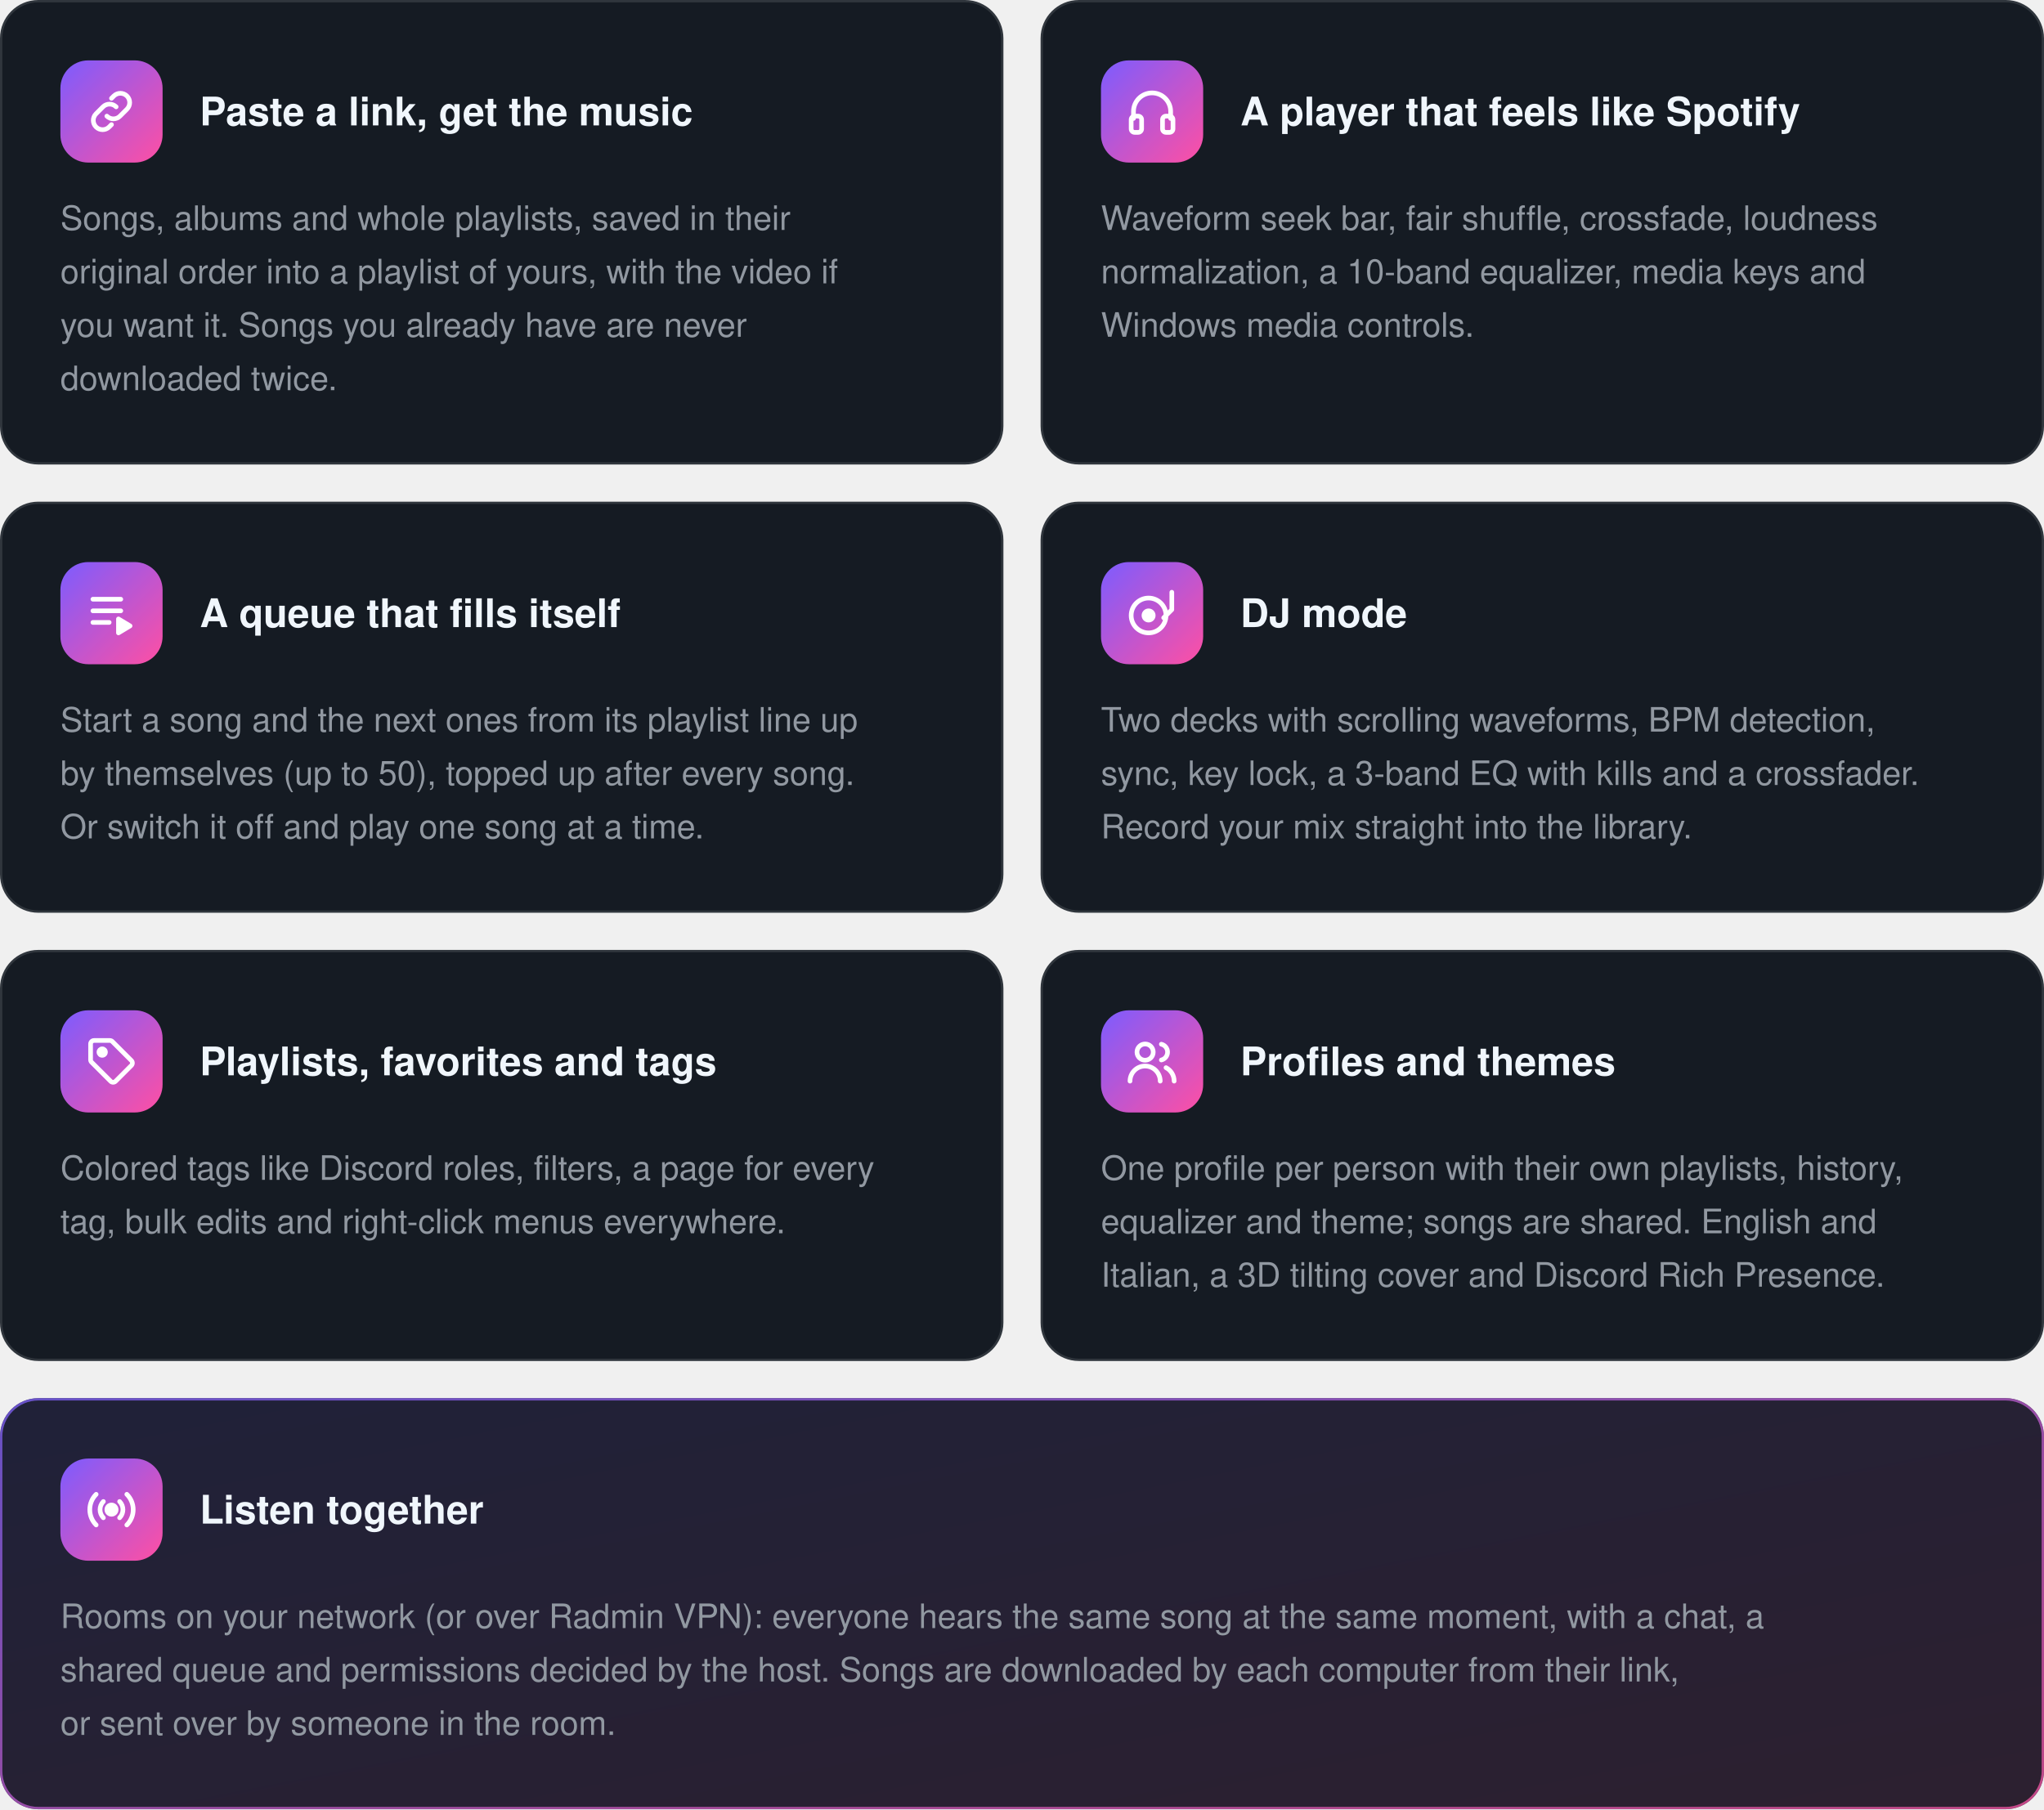
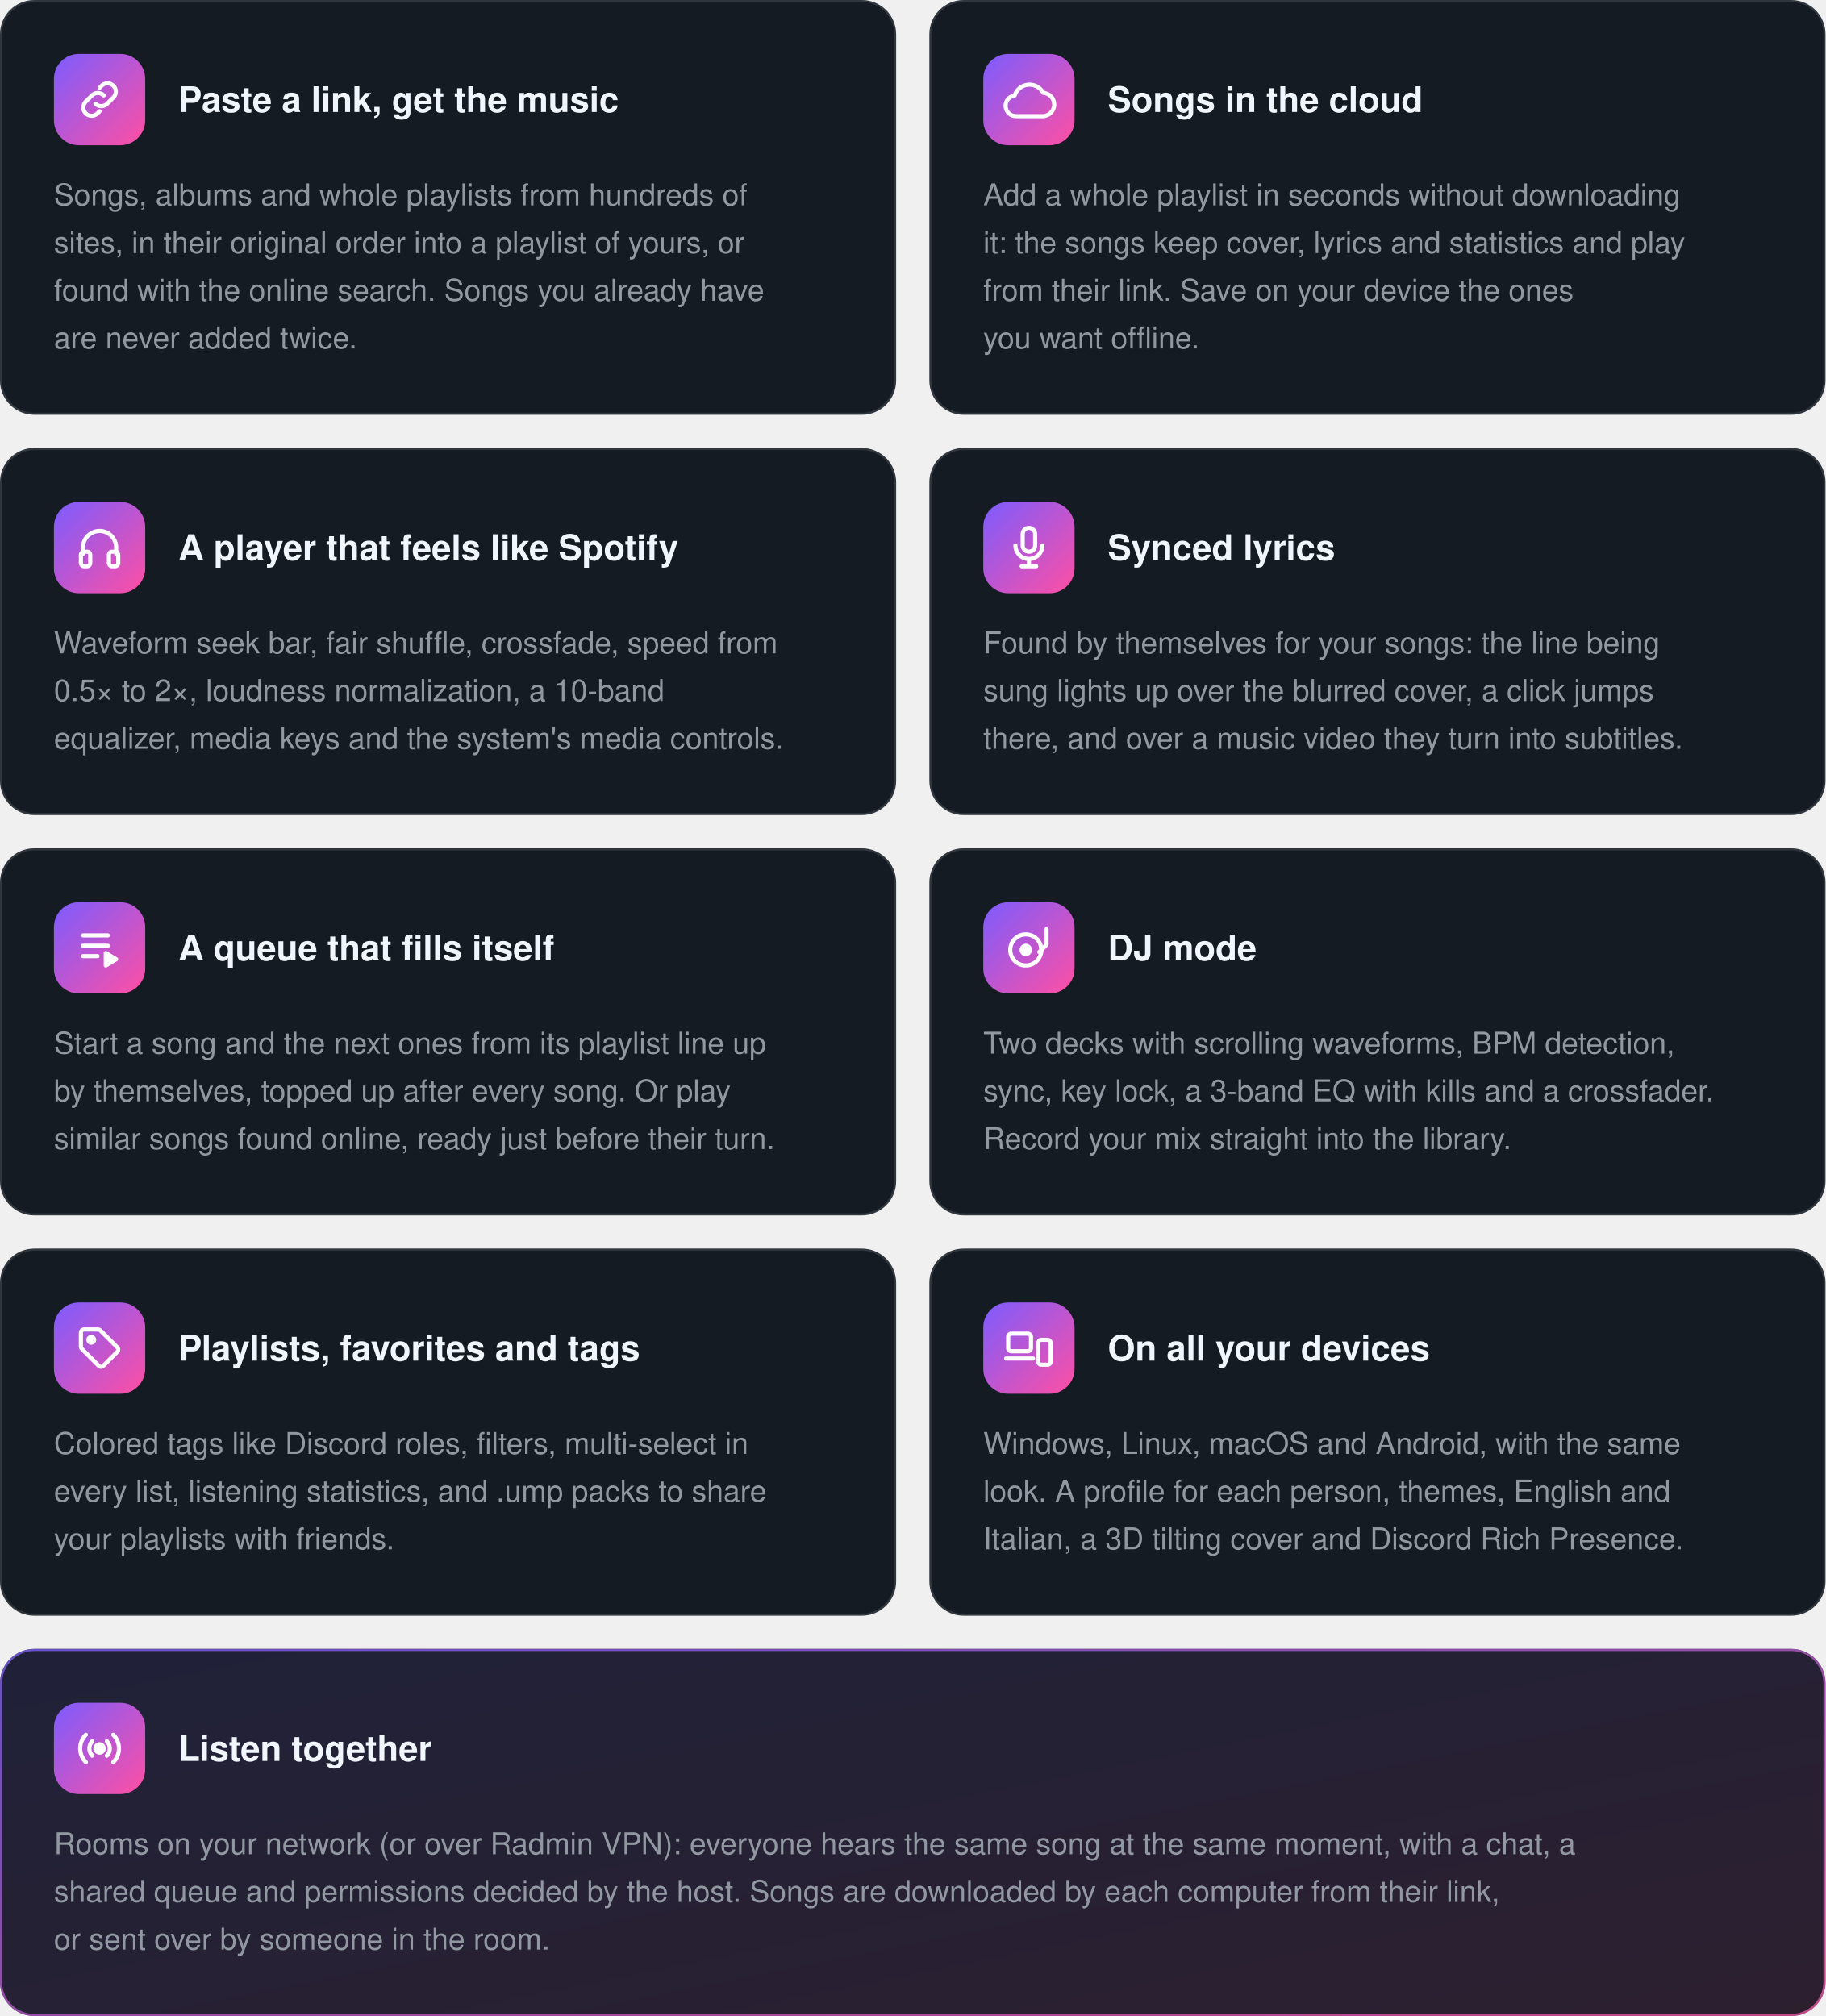
- <svg xmlns="http://www.w3.org/2000/svg" width="880" height="779" viewBox="0 0 880 779" role="img" aria-label="Paste a link, get the music · A player that feels like Spotify · A queue that fills itself · DJ mode · Playlists, favorites and tags · Profiles and themes · Listen together">
+ <svg xmlns="http://www.w3.org/2000/svg" width="880" height="972" viewBox="0 0 880 972" role="img" aria-label="Paste a link, get the music · Songs in the cloud · A player that feels like Spotify · Synced lyrics · A queue that fills itself · DJ mode · Playlists, favorites and tags · On all your devices · Listen together">
  <defs>
    <linearGradient id="accent" x1="0" y1="0" x2="1" y2="1">
      <stop offset="0" stop-color="#7C5CFF" />
      <stop offset="1" stop-color="#FF4FA3" />
    </linearGradient>
  </defs>
  <style>
    .title { font: 600 17px 'Segoe UI', -apple-system, BlinkMacSystemFont, 'Helvetica Neue', Helvetica, Arial, sans-serif; fill: #f0f6fc; }
    .body { font: 400 14.5px 'Segoe UI', -apple-system, BlinkMacSystemFont, 'Helvetica Neue', Helvetica, Arial, sans-serif; fill: #9198a1; }
  </style>
  <g transform="translate(0 0)">
    <rect x="0.5" y="0.5" width="431" height="199" rx="16" fill="#151b23" stroke="#30363d" />
    <rect x="26" y="26" width="44" height="44" rx="12" fill="url(#accent)" />
    <g transform="translate(36 36)" fill="none" stroke="#fff" stroke-width="2" stroke-linecap="round" stroke-linejoin="round">
      <path d="M10 14a4 4 0 0 0 5.66 0l3-3a4 4 0 0 0-5.66-5.66l-1 1" />
      <path d="M14 10a4 4 0 0 0-5.66 0l-3 3a4 4 0 0 0 5.66 5.66l1-1" />
    </g>
    <text class="title" x="86" y="54">Paste a link, get the music</text>
    <text class="body" x="26" y="99">
-       <tspan x="26" dy="0">Songs, albums and whole playlists, saved in their</tspan>
-       <tspan x="26" dy="23">original order into a playlist of yours, with the video if</tspan>
-       <tspan x="26" dy="23">you want it. Songs you already have are never</tspan>
-       <tspan x="26" dy="23">downloaded twice.</tspan>
+       <tspan x="26" dy="0">Songs, albums and whole playlists from hundreds of</tspan>
+       <tspan x="26" dy="23">sites, in their original order into a playlist of yours, or</tspan>
+       <tspan x="26" dy="23">found with the online search. Songs you already have</tspan>
+       <tspan x="26" dy="23">are never added twice.</tspan>
    </text>
  </g>
  <g transform="translate(448 0)">
    <rect x="0.5" y="0.5" width="431" height="199" rx="16" fill="#151b23" stroke="#30363d" />
+     <rect x="26" y="26" width="44" height="44" rx="12" fill="url(#accent)" />
+     <g transform="translate(36 36)" fill="none" stroke="#fff" stroke-width="2" stroke-linecap="round" stroke-linejoin="round">
+       <path d="M5.75 20a5 5 0 0 1-.63-9.96A7.5 7.5 0 0 1 18.88 8.75a5.63 5.63 0 0 1-.63 11.25z" />
+     </g>
+     <text class="title" x="86" y="54">Songs in the cloud</text>
+     <text class="body" x="26" y="99">
+       <tspan x="26" dy="0">Add a whole playlist in seconds without downloading</tspan>
+       <tspan x="26" dy="23">it: the songs keep cover, lyrics and statistics and play</tspan>
+       <tspan x="26" dy="23">from their link. Save on your device the ones</tspan>
+       <tspan x="26" dy="23">you want offline.</tspan>
+     </text>
+   </g>
+   <g transform="translate(0 216)">
+     <rect x="0.5" y="0.5" width="431" height="176" rx="16" fill="#151b23" stroke="#30363d" />
    <rect x="26" y="26" width="44" height="44" rx="12" fill="url(#accent)" />
    <g transform="translate(36 36)" fill="none" stroke="#fff" stroke-width="2" stroke-linecap="round" stroke-linejoin="round">
      <path d="M4 15v-3a8 8 0 0 1 16 0v3" />
      <rect x="3" y="14" width="4.5" height="7" rx="1.5" />
      <rect x="16.5" y="14" width="4.5" height="7" rx="1.5" />
    </g>
    <text class="title" x="86" y="54">A player that feels like Spotify</text>
    <text class="body" x="26" y="99">
-       <tspan x="26" dy="0">Waveform seek bar, fair shuffle, crossfade, loudness</tspan>
-       <tspan x="26" dy="23">normalization, a 10-band equalizer, media keys and</tspan>
-       <tspan x="26" dy="23">Windows media controls.</tspan>
+       <tspan x="26" dy="0">Waveform seek bar, fair shuffle, crossfade, speed from</tspan>
+       <tspan x="26" dy="23">0.5× to 2×, loudness normalization, a 10-band</tspan>
+       <tspan x="26" dy="23">equalizer, media keys and the system's media controls.</tspan>
    </text>
  </g>
-   <g transform="translate(0 216)">
+   <g transform="translate(448 216)">
+     <rect x="0.5" y="0.5" width="431" height="176" rx="16" fill="#151b23" stroke="#30363d" />
+     <rect x="26" y="26" width="44" height="44" rx="12" fill="url(#accent)" />
+     <g transform="translate(36 36)" fill="none" stroke="#fff" stroke-width="2" stroke-linecap="round" stroke-linejoin="round">
+       <rect x="9" y="2.5" width="6" height="11.5" rx="3" />
+       <path d="M5.5 11a6.5 6.5 0 0 0 13 0M12 17.5V21M8.5 21h7" />
+     </g>
+     <text class="title" x="86" y="54">Synced lyrics</text>
+     <text class="body" x="26" y="99">
+       <tspan x="26" dy="0">Found by themselves for your songs: the line being</tspan>
+       <tspan x="26" dy="23">sung lights up over the blurred cover, a click jumps</tspan>
+       <tspan x="26" dy="23">there, and over a music video they turn into subtitles.</tspan>
+     </text>
+   </g>
+   <g transform="translate(0 409)">
    <rect x="0.5" y="0.5" width="431" height="176" rx="16" fill="#151b23" stroke="#30363d" />
    <rect x="26" y="26" width="44" height="44" rx="12" fill="url(#accent)" />
    <g transform="translate(36 36)" fill="none" stroke="#fff" stroke-width="2" stroke-linecap="round" stroke-linejoin="round">
      <path d="M4 6h12M4 11h12M4 16h7" />
      <path d="M15 14.5v6l5-3z" fill="#fff" />
    </g>
    <text class="title" x="86" y="54">A queue that fills itself</text>
    <text class="body" x="26" y="99">
      <tspan x="26" dy="0">Start a song and the next ones from its playlist line up</tspan>
-       <tspan x="26" dy="23">by themselves (up to 50), topped up after every song.</tspan>
-       <tspan x="26" dy="23">Or switch it off and play one song at a time.</tspan>
+       <tspan x="26" dy="23">by themselves, topped up after every song. Or play</tspan>
+       <tspan x="26" dy="23">similar songs found online, ready just before their turn.</tspan>
    </text>
  </g>
-   <g transform="translate(448 216)">
+   <g transform="translate(448 409)">
    <rect x="0.5" y="0.5" width="431" height="176" rx="16" fill="#151b23" stroke="#30363d" />
    <rect x="26" y="26" width="44" height="44" rx="12" fill="url(#accent)" />
    <g transform="translate(36 36)" fill="none" stroke="#fff" stroke-width="2" stroke-linecap="round" stroke-linejoin="round">
      <circle cx="10.5" cy="13" r="7.5" />
      <circle cx="10.5" cy="13" r="2" fill="#fff" />
      <path d="M20.5 3v7.5l-3.5 3.5" />
    </g>
    <text class="title" x="86" y="54">DJ mode</text>
    <text class="body" x="26" y="99">
      <tspan x="26" dy="0">Two decks with scrolling waveforms, BPM detection,</tspan>
      <tspan x="26" dy="23">sync, key lock, a 3-band EQ with kills and a crossfader.</tspan>
      <tspan x="26" dy="23">Record your mix straight into the library.</tspan>
    </text>
  </g>
-   <g transform="translate(0 409)">
+   <g transform="translate(0 602)">
    <rect x="0.5" y="0.5" width="431" height="176" rx="16" fill="#151b23" stroke="#30363d" />
    <rect x="26" y="26" width="44" height="44" rx="12" fill="url(#accent)" />
    <g transform="translate(36 36)" fill="none" stroke="#fff" stroke-width="2" stroke-linecap="round" stroke-linejoin="round">
      <path d="M3 4.5v6.8a1.5 1.5 0 0 0 .44 1.06l8.2 8.2a1.5 1.5 0 0 0 2.12 0l6.8-6.8a1.5 1.5 0 0 0 0-2.12l-8.2-8.2A1.5 1.5 0 0 0 11.3 3H4.5A1.5 1.5 0 0 0 3 4.5z" />
      <circle cx="8" cy="8" r="1.4" fill="#fff" />
    </g>
    <text class="title" x="86" y="54">Playlists, favorites and tags</text>
    <text class="body" x="26" y="99">
-       <tspan x="26" dy="0">Colored tags like Discord roles, filters, a page for every</tspan>
-       <tspan x="26" dy="23">tag, bulk edits and right-click menus everywhere.</tspan>
+       <tspan x="26" dy="0">Colored tags like Discord roles, filters, multi-select in</tspan>
+       <tspan x="26" dy="23">every list, listening statistics, and .ump packs to share</tspan>
+       <tspan x="26" dy="23">your playlists with friends.</tspan>
    </text>
  </g>
-   <g transform="translate(448 409)">
+   <g transform="translate(448 602)">
    <rect x="0.5" y="0.5" width="431" height="176" rx="16" fill="#151b23" stroke="#30363d" />
    <rect x="26" y="26" width="44" height="44" rx="12" fill="url(#accent)" />
    <g transform="translate(36 36)" fill="none" stroke="#fff" stroke-width="2" stroke-linecap="round" stroke-linejoin="round">
-       <circle cx="9" cy="8" r="3.5" />
-       <path d="M2.5 20.5a6.5 6.5 0 0 1 13 0" />
-       <path d="M16 4.6a3.5 3.5 0 0 1 0 6.8" />
-       <path d="M21.5 20.5a6.5 6.5 0 0 0-3.5-5.8" />
+       <rect x="2" y="5" width="11" height="8.5" rx="1.5" />
+       <path d="M1 17h13" />
+       <rect x="16.5" y="8" width="6" height="12" rx="1.5" />
    </g>
-     <text class="title" x="86" y="54">Profiles and themes</text>
+     <text class="title" x="86" y="54">On all your devices</text>
    <text class="body" x="26" y="99">
-       <tspan x="26" dy="0">One profile per person with their own playlists, history,</tspan>
-       <tspan x="26" dy="23">equalizer and theme; songs are shared. English and</tspan>
+       <tspan x="26" dy="0">Windows, Linux, macOS and Android, with the same</tspan>
+       <tspan x="26" dy="23">look. A profile for each person, themes, English and</tspan>
      <tspan x="26" dy="23">Italian, a 3D tilting cover and Discord Rich Presence.</tspan>
    </text>
  </g>
-   <g transform="translate(0 602)">
+   <g transform="translate(0 795)">
    <rect x="0.5" y="0.5" width="879" height="176" rx="16" fill="#151b23" stroke="#30363d" />
    <rect x="0.5" y="0.5" width="879" height="176" rx="16" fill="url(#accent)" fill-opacity="0.1" stroke="url(#accent)" stroke-opacity="0.7" />
    <rect x="26" y="26" width="44" height="44" rx="12" fill="url(#accent)" />
    <g transform="translate(36 36)" fill="none" stroke="#fff" stroke-width="2" stroke-linecap="round" stroke-linejoin="round">
      <circle cx="12" cy="12" r="2" fill="#fff" />
      <path d="M8.5 8.5a5 5 0 0 0 0 7M15.5 8.5a5 5 0 0 1 0 7M5.4 5.4a9.3 9.3 0 0 0 0 13.2M18.6 5.4a9.3 9.3 0 0 1 0 13.2" />
    </g>
    <text class="title" x="86" y="54">Listen together</text>
    <text class="body" x="26" y="99">
      <tspan x="26" dy="0">Rooms on your network (or over Radmin VPN): everyone hears the same song at the same moment, with a chat, a</tspan>
      <tspan x="26" dy="23">shared queue and permissions decided by the host. Songs are downloaded by each computer from their link,</tspan>
      <tspan x="26" dy="23">or sent over by someone in the room.</tspan>
    </text>
  </g>
</svg>
